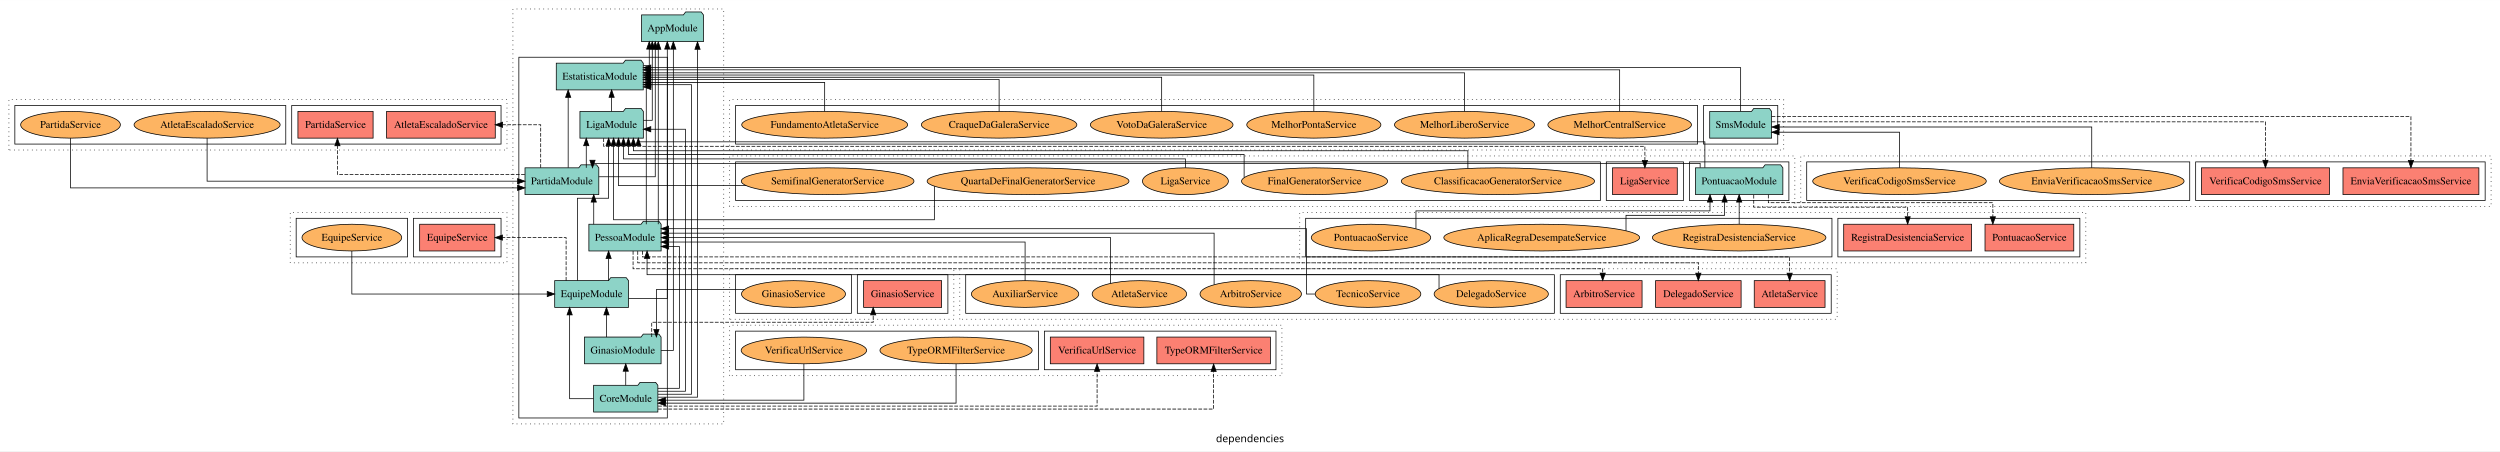
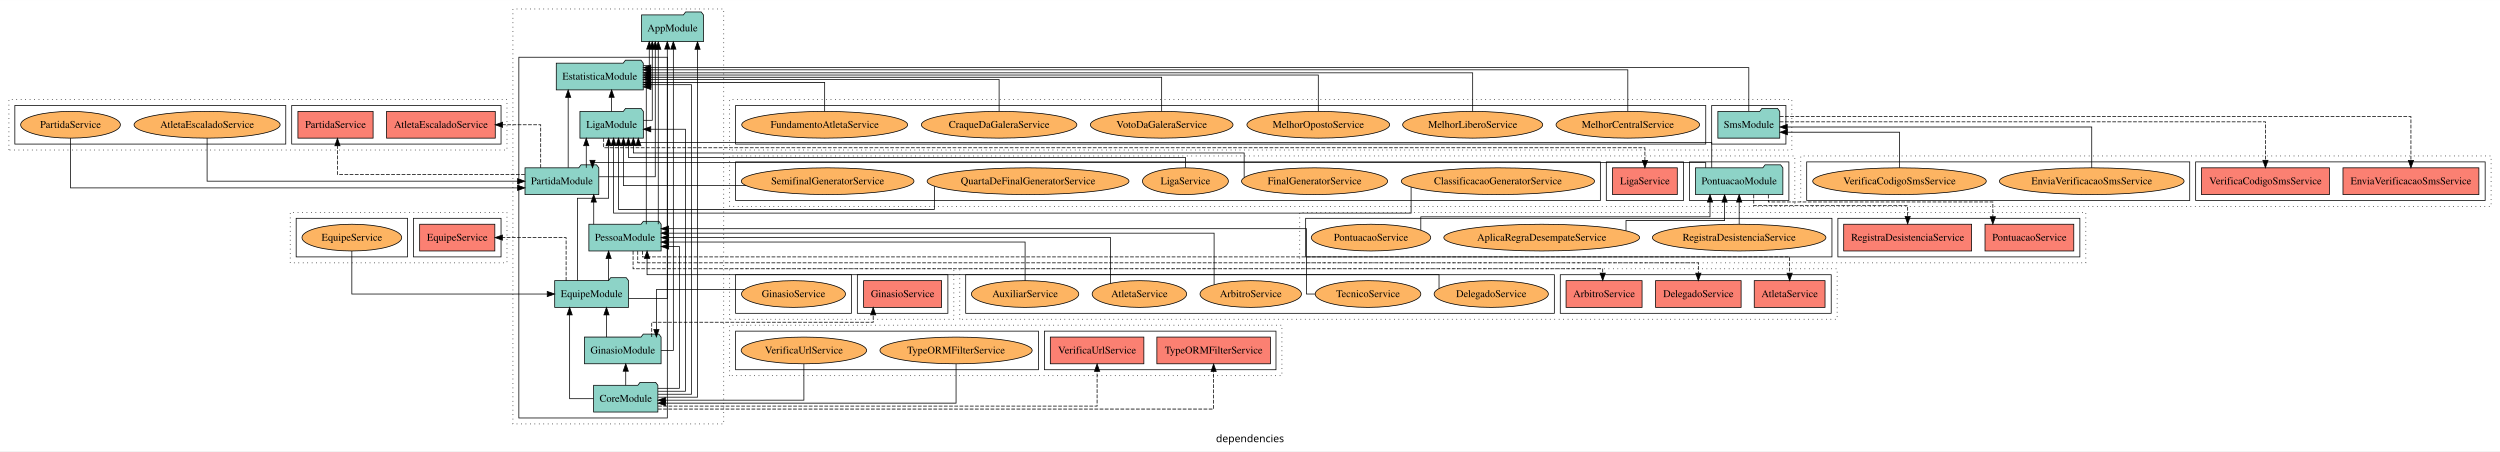
<svg xmlns="http://www.w3.org/2000/svg" width="3368pt" height="608pt" viewBox="0.00 0.00 3368.00 607.80">
  <g id="graph0" class="graph" transform="scale(1 1) rotate(0) translate(4 603.8)">
    <polygon fill="white" stroke="transparent" points="-4,4 -4,-603.8 3364,-603.8 3364,4 -4,4" />
    <text text-anchor="middle" x="1680" y="-8.2" font-family="sans-serif" font-size="14.00">dependencies</text>
    <g id="clust1" class="cluster">
      <polygon fill="none" stroke="black" stroke-dasharray="1,5" points="687,-32.8 687,-591.8 971,-591.8 971,-32.8 687,-32.8" />
    </g>
    <g id="clust3" class="cluster">
      <polygon fill="none" stroke="black" points="695,-40.8 695,-526.8 895,-526.8 895,-40.8 695,-40.8" />
    </g>
    <g id="clust7" class="cluster">
      <polygon fill="none" stroke="black" stroke-dasharray="1,5" points="979,-97.8 979,-165.8 1723,-165.8 1723,-97.8 979,-97.8" />
    </g>
    <g id="clust10" class="cluster">
      <polygon fill="none" stroke="black" points="1403,-105.8 1403,-157.8 1715,-157.8 1715,-105.8 1403,-105.8" />
    </g>
    <g id="clust12" class="cluster">
      <polygon fill="none" stroke="black" points="987,-105.8 987,-157.8 1395,-157.8 1395,-105.8 987,-105.8" />
    </g>
    <g id="clust13" class="cluster">
      <polygon fill="none" stroke="black" stroke-dasharray="1,5" points="387,-249.8 387,-317.8 679,-317.8 679,-249.8 387,-249.8" />
    </g>
    <g id="clust16" class="cluster">
      <polygon fill="none" stroke="black" points="553,-257.8 553,-309.8 671,-309.8 671,-257.8 553,-257.8" />
    </g>
    <g id="clust18" class="cluster">
      <polygon fill="none" stroke="black" points="395,-257.8 395,-309.8 545,-309.8 545,-257.8 395,-257.8" />
    </g>
    <g id="clust19" class="cluster">
-       <polygon fill="none" stroke="black" stroke-dasharray="1,5" points="979,-401.8 979,-469.8 2399,-469.8 2399,-401.8 979,-401.8" />
+       <polygon fill="none" stroke="black" stroke-dasharray="1,5" points="979,-401.8 979,-469.8 2410,-469.8 2410,-401.8 979,-401.8" />
    </g>
    <g id="clust21" class="cluster">
-       <polygon fill="none" stroke="black" points="2291,-409.8 2291,-461.8 2391,-461.8 2391,-409.8 2291,-409.8" />
+       <polygon fill="none" stroke="black" points="2302,-409.8 2302,-461.8 2402,-461.8 2402,-409.8 2302,-409.8" />
    </g>
    <g id="clust24" class="cluster">
-       <polygon fill="none" stroke="black" points="987,-409.8 987,-461.8 2283,-461.8 2283,-409.8 987,-409.8" />
+       <polygon fill="none" stroke="black" points="987,-409.8 987,-461.8 2294,-461.8 2294,-409.8 987,-409.8" />
    </g>
    <g id="clust25" class="cluster">
      <polygon fill="none" stroke="black" stroke-dasharray="1,5" points="979,-173.8 979,-241.8 1281,-241.8 1281,-173.8 979,-173.8" />
    </g>
    <g id="clust28" class="cluster">
      <polygon fill="none" stroke="black" points="1151,-181.8 1151,-233.8 1273,-233.8 1273,-181.8 1151,-181.8" />
    </g>
    <g id="clust30" class="cluster">
      <polygon fill="none" stroke="black" points="987,-181.8 987,-233.8 1143,-233.8 1143,-181.8 987,-181.8" />
    </g>
    <g id="clust31" class="cluster">
      <polygon fill="none" stroke="black" stroke-dasharray="1,5" points="979,-325.8 979,-393.8 2414,-393.8 2414,-325.8 979,-325.8" />
    </g>
    <g id="clust33" class="cluster">
      <polygon fill="none" stroke="black" points="2272,-333.8 2272,-385.8 2406,-385.8 2406,-333.8 2272,-333.8" />
    </g>
    <g id="clust34" class="cluster">
      <polygon fill="none" stroke="black" points="2160,-333.8 2160,-385.8 2264,-385.8 2264,-333.8 2160,-333.8" />
    </g>
    <g id="clust36" class="cluster">
      <polygon fill="none" stroke="black" points="987,-333.8 987,-385.8 2152,-385.8 2152,-333.8 987,-333.8" />
    </g>
    <g id="clust37" class="cluster">
      <polygon fill="none" stroke="black" stroke-dasharray="1,5" points="8,-401.8 8,-469.8 679,-469.8 679,-401.8 8,-401.8" />
    </g>
    <g id="clust40" class="cluster">
      <polygon fill="none" stroke="black" points="389,-409.8 389,-461.8 671,-461.8 671,-409.8 389,-409.8" />
    </g>
    <g id="clust42" class="cluster">
      <polygon fill="none" stroke="black" points="16,-409.8 16,-461.8 381,-461.8 381,-409.8 16,-409.8" />
    </g>
    <g id="clust43" class="cluster">
      <polygon fill="none" stroke="black" stroke-dasharray="1,5" points="1289,-173.8 1289,-241.8 2471,-241.8 2471,-173.8 1289,-173.8" />
    </g>
    <g id="clust46" class="cluster">
      <polygon fill="none" stroke="black" points="2098,-181.8 2098,-233.8 2463,-233.8 2463,-181.8 2098,-181.8" />
    </g>
    <g id="clust48" class="cluster">
      <polygon fill="none" stroke="black" points="1297,-181.8 1297,-233.8 2090,-233.8 2090,-181.8 1297,-181.8" />
    </g>
    <g id="clust49" class="cluster">
      <polygon fill="none" stroke="black" stroke-dasharray="1,5" points="1747,-249.8 1747,-317.8 2806,-317.8 2806,-249.8 1747,-249.8" />
    </g>
    <g id="clust52" class="cluster">
      <polygon fill="none" stroke="black" points="2472,-257.8 2472,-309.8 2798,-309.8 2798,-257.8 2472,-257.8" />
    </g>
    <g id="clust54" class="cluster">
      <polygon fill="none" stroke="black" points="1755,-257.8 1755,-309.8 2464,-309.8 2464,-257.8 1755,-257.8" />
    </g>
    <g id="clust55" class="cluster">
      <polygon fill="none" stroke="black" stroke-dasharray="1,5" points="2422,-325.8 2422,-393.8 3352,-393.8 3352,-325.8 2422,-325.8" />
    </g>
    <g id="clust58" class="cluster">
      <polygon fill="none" stroke="black" points="2954,-333.8 2954,-385.8 3344,-385.8 3344,-333.8 2954,-333.8" />
    </g>
    <g id="clust60" class="cluster">
      <polygon fill="none" stroke="black" points="2430,-333.8 2430,-385.8 2946,-385.8 2946,-333.8 2430,-333.8" />
    </g>
    <g id="node1" class="node">
      <polygon fill="#8dd3c7" stroke="black" points="882.27,-84.8 879.27,-88.8 858.27,-88.8 855.27,-84.8 795.73,-84.8 795.73,-48.8 882.27,-48.8 882.27,-84.8" />
      <text text-anchor="middle" x="839" y="-62.6" font-family="Times,serif" font-size="14.00">CoreModule</text>
    </g>
    <g id="node2" class="node">
      <polygon fill="#8dd3c7" stroke="black" points="842.71,-225.8 839.71,-229.8 818.71,-229.8 815.71,-225.8 743.29,-225.8 743.29,-189.8 842.71,-189.8 842.71,-225.8" />
      <text text-anchor="middle" x="793" y="-203.6" font-family="Times,serif" font-size="14.00">EquipeModule</text>
    </g>
    <g id="edge12" class="edge">
      <path fill="none" stroke="black" d="M795.47,-66.8C778.67,-66.8 763.42,-66.8 763.42,-66.8 763.42,-66.8 763.42,-179.66 763.42,-179.66" />
      <polygon fill="black" stroke="black" points="759.92,-179.66 763.42,-189.66 766.92,-179.66 759.92,-179.66" />
    </g>
    <g id="node3" class="node">
      <polygon fill="#8dd3c7" stroke="black" points="862.59,-518.8 859.59,-522.8 838.59,-522.8 835.59,-518.8 745.41,-518.8 745.41,-482.8 862.59,-482.8 862.59,-518.8" />
      <text text-anchor="middle" x="804" y="-496.6" font-family="Times,serif" font-size="14.00">EstatisticaModule</text>
    </g>
    <g id="edge16" class="edge">
      <path fill="none" stroke="black" d="M882.49,-72.8C904.89,-72.8 927.55,-72.8 927.55,-72.8 927.55,-72.8 927.55,-489.8 927.55,-489.8 927.55,-489.8 872.88,-489.8 872.88,-489.8" />
      <polygon fill="black" stroke="black" points="872.88,-486.3 862.88,-489.8 872.88,-493.3 872.88,-486.3" />
    </g>
    <g id="node4" class="node">
      <polygon fill="#8dd3c7" stroke="black" points="886.6,-149.8 883.6,-153.8 862.6,-153.8 859.6,-149.8 783.4,-149.8 783.4,-113.8 886.6,-113.8 886.6,-149.8" />
      <text text-anchor="middle" x="835" y="-127.6" font-family="Times,serif" font-size="14.00">GinasioModule</text>
    </g>
    <g id="edge27" class="edge">
      <path fill="none" stroke="black" d="M839,-84.91C839,-84.91 839,-103.79 839,-103.79" />
      <polygon fill="black" stroke="black" points="835.5,-103.79 839,-113.79 842.5,-103.79 835.5,-103.79" />
    </g>
    <g id="node5" class="node">
      <polygon fill="#8dd3c7" stroke="black" points="862.71,-453.8 859.71,-457.8 838.71,-457.8 835.71,-453.8 777.29,-453.8 777.29,-417.8 862.71,-417.8 862.71,-453.8" />
      <text text-anchor="middle" x="820" y="-431.6" font-family="Times,serif" font-size="14.00">LigaModule</text>
    </g>
    <g id="edge30" class="edge">
      <path fill="none" stroke="black" d="M882.5,-76.8C901.44,-76.8 919.4,-76.8 919.4,-76.8 919.4,-76.8 919.4,-429.8 919.4,-429.8 919.4,-429.8 872.73,-429.8 872.73,-429.8" />
      <polygon fill="black" stroke="black" points="872.73,-426.3 862.73,-429.8 872.73,-433.3 872.73,-426.3" />
    </g>
    <g id="node7" class="node">
      <polygon fill="#8dd3c7" stroke="black" points="886.66,-301.8 883.66,-305.8 862.66,-305.8 859.66,-301.8 789.34,-301.8 789.34,-265.8 886.66,-265.8 886.66,-301.8" />
      <text text-anchor="middle" x="838" y="-279.6" font-family="Times,serif" font-size="14.00">PessoaModule</text>
    </g>
    <g id="edge46" class="edge">
      <path fill="none" stroke="black" d="M882.29,-80.8C897.67,-80.8 911.26,-80.8 911.26,-80.8 911.26,-80.8 911.26,-271.8 911.26,-271.8 911.26,-271.8 896.87,-271.8 896.87,-271.8" />
      <polygon fill="black" stroke="black" points="896.87,-268.3 886.87,-271.8 896.87,-275.3 896.87,-268.3" />
    </g>
    <g id="node8" class="node">
      <polygon fill="#8dd3c7" stroke="black" points="943.66,-583.8 940.66,-587.8 919.66,-587.8 916.66,-583.8 860.34,-583.8 860.34,-547.8 943.66,-547.8 943.66,-583.8" />
      <text text-anchor="middle" x="902" y="-561.6" font-family="Times,serif" font-size="14.00">AppModule</text>
    </g>
    <g id="edge1" class="edge">
      <path fill="none" stroke="black" d="M882.54,-68.8C908.2,-68.8 935.69,-68.8 935.69,-68.8 935.69,-68.8 935.69,-537.52 935.69,-537.52" />
      <polygon fill="black" stroke="black" points="932.19,-537.52 935.69,-547.52 939.19,-537.52 932.19,-537.52" />
    </g>
    <g id="node9" class="node">
      <polygon fill="#fb8072" stroke="black" points="1707.47,-149.8 1554.53,-149.8 1554.53,-113.8 1707.47,-113.8 1707.47,-149.8" />
      <text text-anchor="middle" x="1631" y="-127.6" font-family="Times,serif" font-size="14.00">TypeORMFilterService </text>
    </g>
    <g id="edge8" class="edge">
      <path fill="none" stroke="black" stroke-dasharray="5,2" d="M882.43,-52.8C1048.08,-52.8 1631,-52.8 1631,-52.8 1631,-52.8 1631,-103.48 1631,-103.48" />
      <polygon fill="black" stroke="black" points="1627.5,-103.48 1631,-113.48 1634.5,-103.48 1627.5,-103.48" />
    </g>
    <g id="node10" class="node">
      <polygon fill="#fb8072" stroke="black" points="1537,-149.8 1411,-149.8 1411,-113.8 1537,-113.8 1537,-149.8" />
      <text text-anchor="middle" x="1474" y="-127.6" font-family="Times,serif" font-size="14.00">VerificaUrlService </text>
    </g>
    <g id="edge9" class="edge">
      <path fill="none" stroke="black" stroke-dasharray="5,2" d="M882.65,-56.8C1026.11,-56.8 1474,-56.8 1474,-56.8 1474,-56.8 1474,-103.64 1474,-103.64" />
      <polygon fill="black" stroke="black" points="1470.5,-103.64 1474,-113.64 1477.5,-103.64 1470.5,-103.64" />
    </g>
    <g id="edge31" class="edge">
      <path fill="none" stroke="black" d="M773.91,-226.01C773.91,-261.57 773.91,-336.8 773.91,-336.8 773.91,-336.8 815.94,-336.8 815.94,-336.8 815.94,-336.8 815.94,-407.64 815.94,-407.64" />
      <polygon fill="black" stroke="black" points="812.44,-407.64 815.94,-417.64 819.44,-407.64 812.44,-407.64" />
    </g>
    <g id="edge47" class="edge">
      <path fill="none" stroke="black" d="M815.89,-225.81C815.89,-225.81 815.89,-255.65 815.89,-255.65" />
      <polygon fill="black" stroke="black" points="812.39,-255.65 815.89,-265.65 819.39,-255.65 812.39,-255.65" />
    </g>
    <g id="edge2" class="edge">
      <path fill="none" stroke="black" d="M842.79,-201.8C868.68,-201.8 894.97,-201.8 894.97,-201.8 894.97,-201.8 894.97,-537.75 894.97,-537.75" />
      <polygon fill="black" stroke="black" points="891.47,-537.75 894.97,-547.75 898.47,-537.75 891.47,-537.75" />
    </g>
    <g id="node13" class="node">
      <polygon fill="#fb8072" stroke="black" points="662.63,-301.8 561.37,-301.8 561.37,-265.8 662.63,-265.8 662.63,-301.8" />
      <text text-anchor="middle" x="612" y="-279.6" font-family="Times,serif" font-size="14.00">EquipeService </text>
    </g>
    <g id="edge14" class="edge">
      <path fill="none" stroke="black" stroke-dasharray="5,2" d="M758.65,-225.81C758.65,-248.29 758.65,-283.8 758.65,-283.8 758.65,-283.8 672.88,-283.8 672.88,-283.8" />
      <polygon fill="black" stroke="black" points="672.88,-280.3 662.88,-283.8 672.88,-287.3 672.88,-280.3" />
    </g>
    <g id="edge3" class="edge">
      <path fill="none" stroke="black" d="M862.77,-515.8C867.6,-515.8 870.68,-515.8 870.68,-515.8 870.68,-515.8 870.68,-537.75 870.68,-537.75" />
      <polygon fill="black" stroke="black" points="867.18,-537.75 870.68,-547.75 874.18,-537.75 867.18,-537.75" />
    </g>
    <g id="edge13" class="edge">
      <path fill="none" stroke="black" d="M813.03,-149.81C813.03,-149.81 813.03,-179.65 813.03,-179.65" />
      <polygon fill="black" stroke="black" points="809.53,-179.65 813.03,-189.65 816.53,-179.65 809.53,-179.65" />
    </g>
    <g id="edge4" class="edge">
      <path fill="none" stroke="black" d="M886.63,-131.8C896.13,-131.8 903.12,-131.8 903.12,-131.8 903.12,-131.8 903.12,-537.7 903.12,-537.7" />
      <polygon fill="black" stroke="black" points="899.62,-537.7 903.12,-547.7 906.62,-537.7 899.62,-537.7" />
    </g>
    <g id="node22" class="node">
      <polygon fill="#fb8072" stroke="black" points="1264.53,-225.8 1159.47,-225.8 1159.47,-189.8 1264.53,-189.8 1264.53,-225.8" />
      <text text-anchor="middle" x="1212" y="-203.6" font-family="Times,serif" font-size="14.00">GinasioService </text>
    </g>
    <g id="edge28" class="edge">
      <path fill="none" stroke="black" stroke-dasharray="5,2" d="M874,-149.91C874,-159.7 874,-169.8 874,-169.8 874,-169.8 1172.37,-169.8 1172.37,-169.8 1172.37,-169.8 1172.37,-179.69 1172.37,-179.69" />
      <polygon fill="black" stroke="black" points="1168.87,-179.69 1172.37,-189.69 1175.87,-179.69 1168.87,-179.69" />
    </g>
    <g id="edge17" class="edge">
      <path fill="none" stroke="black" d="M819.97,-453.91C819.97,-453.91 819.97,-472.79 819.97,-472.79" />
      <polygon fill="black" stroke="black" points="816.47,-472.79 819.97,-482.79 823.47,-472.79 816.47,-472.79" />
    </g>
    <g id="edge5" class="edge">
      <path fill="none" stroke="black" d="M862.84,-441.8C869.77,-441.8 874.72,-441.8 874.72,-441.8 874.72,-441.8 874.72,-537.77 874.72,-537.77" />
      <polygon fill="black" stroke="black" points="871.22,-537.77 874.72,-547.77 878.22,-537.77 871.22,-537.77" />
    </g>
    <g id="node25" class="node">
      <polygon fill="#fb8072" stroke="black" points="2255.63,-377.8 2168.37,-377.8 2168.37,-341.8 2255.63,-341.8 2255.63,-377.8" />
      <text text-anchor="middle" x="2212" y="-355.6" font-family="Times,serif" font-size="14.00">LigaService </text>
    </g>
    <g id="edge34" class="edge">
-       <path fill="none" stroke="black" stroke-dasharray="5,2" d="M809.27,-417.6C809.27,-411.77 809.27,-406.8 809.27,-406.8 809.27,-406.8 2212,-406.8 2212,-406.8 2212,-406.8 2212,-387.84 2212,-387.84" />
+       <path fill="none" stroke="black" stroke-dasharray="5,2" d="M809.27,-417.77C809.27,-410.95 809.27,-404.8 809.27,-404.8 809.27,-404.8 2212,-404.8 2212,-404.8 2212,-404.8 2212,-387.84 2212,-387.84" />
      <polygon fill="black" stroke="black" points="2215.5,-387.84 2212,-377.84 2208.5,-387.84 2215.5,-387.84" />
    </g>
    <g id="node6" class="node">
      <polygon fill="#8dd3c7" stroke="black" points="802.71,-377.8 799.71,-381.8 778.71,-381.8 775.71,-377.8 703.29,-377.8 703.29,-341.8 802.71,-341.8 802.71,-377.8" />
      <text text-anchor="middle" x="753" y="-355.6" font-family="Times,serif" font-size="14.00">PartidaModule</text>
    </g>
    <g id="edge18" class="edge">
      <path fill="none" stroke="black" d="M761.43,-377.94C761.43,-377.94 761.43,-472.73 761.43,-472.73" />
      <polygon fill="black" stroke="black" points="757.93,-472.72 761.43,-482.73 764.93,-472.73 757.93,-472.72" />
    </g>
    <g id="edge32" class="edge">
      <path fill="none" stroke="black" d="M785.8,-377.81C785.8,-377.81 785.8,-407.65 785.8,-407.65" />
      <polygon fill="black" stroke="black" points="782.3,-407.65 785.8,-417.65 789.3,-407.65 782.3,-407.65" />
    </g>
    <g id="edge6" class="edge">
      <path fill="none" stroke="black" d="M802.7,-365.8C837.85,-365.8 878.76,-365.8 878.76,-365.8 878.76,-365.8 878.76,-537.7 878.76,-537.7" />
      <polygon fill="black" stroke="black" points="875.26,-537.7 878.76,-547.7 882.26,-537.7 875.26,-537.7" />
    </g>
    <g id="node31" class="node">
      <polygon fill="#fb8072" stroke="black" points="663.22,-453.8 516.78,-453.8 516.78,-417.8 663.22,-417.8 663.22,-453.8" />
      <text text-anchor="middle" x="590" y="-431.6" font-family="Times,serif" font-size="14.00">AtletaEscaladoService </text>
    </g>
    <g id="edge42" class="edge">
      <path fill="none" stroke="black" stroke-dasharray="5,2" d="M724.43,-377.81C724.43,-400.29 724.43,-435.8 724.43,-435.8 724.43,-435.8 673.11,-435.8 673.11,-435.8" />
      <polygon fill="black" stroke="black" points="673.11,-432.3 663.11,-435.8 673.11,-439.3 673.11,-432.3" />
    </g>
    <g id="node32" class="node">
      <polygon fill="#fb8072" stroke="black" points="498.63,-453.8 397.37,-453.8 397.37,-417.8 498.63,-417.8 498.63,-453.8" />
      <text text-anchor="middle" x="448" y="-431.6" font-family="Times,serif" font-size="14.00">PartidaService </text>
    </g>
    <g id="edge43" class="edge">
      <path fill="none" stroke="black" stroke-dasharray="5,2" d="M703.07,-368.8C617.18,-368.8 450.61,-368.8 450.61,-368.8 450.61,-368.8 450.61,-407.49 450.61,-407.49" />
      <polygon fill="black" stroke="black" points="447.11,-407.49 450.61,-417.49 454.11,-407.49 447.11,-407.49" />
    </g>
    <g id="edge19" class="edge">
      <path fill="none" stroke="black" d="M866.64,-301.81C866.64,-351.5 866.64,-486.8 866.64,-486.8 866.64,-486.8 866.27,-486.8 866.27,-486.8" />
      <polygon fill="black" stroke="black" points="872.91,-483.3 862.91,-486.8 872.91,-490.3 872.91,-483.3" />
    </g>
    <g id="edge40" class="edge">
      <path fill="none" stroke="black" d="M795.89,-301.81C795.89,-301.81 795.89,-331.65 795.89,-331.65" />
      <polygon fill="black" stroke="black" points="792.39,-331.65 795.89,-341.65 799.39,-331.65 792.39,-331.65" />
    </g>
    <g id="edge7" class="edge">
      <path fill="none" stroke="black" d="M882.79,-301.87C882.79,-301.87 882.79,-537.52 882.79,-537.52" />
      <polygon fill="black" stroke="black" points="879.29,-537.52 882.79,-547.52 886.29,-537.52 879.29,-537.52" />
    </g>
    <g id="node35" class="node">
      <polygon fill="#fb8072" stroke="black" points="2208.19,-225.8 2105.81,-225.8 2105.81,-189.8 2208.19,-189.8 2208.19,-225.8" />
      <text text-anchor="middle" x="2157" y="-203.6" font-family="Times,serif" font-size="14.00">ArbitroService </text>
    </g>
    <g id="edge48" class="edge">
      <path fill="none" stroke="black" stroke-dasharray="5,2" d="M848.88,-265.74C848.88,-254.36 848.88,-241.8 848.88,-241.8 848.88,-241.8 2155.17,-241.8 2155.17,-241.8 2155.17,-241.8 2155.17,-235.99 2155.17,-235.99" />
      <polygon fill="black" stroke="black" points="2158.67,-235.99 2155.17,-225.99 2151.67,-235.99 2158.67,-235.99" />
    </g>
    <g id="node36" class="node">
      <polygon fill="#fb8072" stroke="black" points="2454.69,-225.8 2359.31,-225.8 2359.31,-189.8 2454.69,-189.8 2454.69,-225.8" />
      <text text-anchor="middle" x="2407" y="-203.6" font-family="Times,serif" font-size="14.00">AtletaService </text>
    </g>
    <g id="edge49" class="edge">
      <path fill="none" stroke="black" stroke-dasharray="5,2" d="M861.44,-265.74C861.44,-261.31 861.44,-257.8 861.44,-257.8 861.44,-257.8 2407,-257.8 2407,-257.8 2407,-257.8 2407,-235.85 2407,-235.85" />
      <polygon fill="black" stroke="black" points="2410.5,-235.85 2407,-225.85 2403.5,-235.85 2410.5,-235.85" />
    </g>
    <g id="node37" class="node">
      <polygon fill="#fb8072" stroke="black" points="2341.62,-225.8 2226.38,-225.8 2226.38,-189.8 2341.62,-189.8 2341.62,-225.8" />
      <text text-anchor="middle" x="2284" y="-203.6" font-family="Times,serif" font-size="14.00">DelegadoService </text>
    </g>
    <g id="edge50" class="edge">
      <path fill="none" stroke="black" stroke-dasharray="5,2" d="M855.16,-265.61C855.16,-257.52 855.16,-249.8 855.16,-249.8 855.16,-249.8 2284,-249.8 2284,-249.8 2284,-249.8 2284,-235.86 2284,-235.86" />
      <polygon fill="black" stroke="black" points="2287.5,-235.86 2284,-225.86 2280.5,-235.86 2287.5,-235.86" />
    </g>
    <g id="node11" class="node">
      <ellipse fill="#fdb462" stroke="black" cx="1284" cy="-131.8" rx="102.52" ry="18" />
      <text text-anchor="middle" x="1284" y="-127.6" font-family="Times,serif" font-size="14.00">TypeORMFilterService</text>
    </g>
    <g id="edge10" class="edge">
      <path fill="none" stroke="black" d="M1284,-113.52C1284,-92.48 1284,-60.8 1284,-60.8 1284,-60.8 892.48,-60.8 892.48,-60.8" />
      <polygon fill="black" stroke="black" points="892.48,-57.3 882.48,-60.8 892.48,-64.3 892.48,-57.3" />
    </g>
    <g id="node12" class="node">
      <ellipse fill="#fdb462" stroke="black" cx="1079" cy="-131.8" rx="84.49" ry="18" />
      <text text-anchor="middle" x="1079" y="-127.6" font-family="Times,serif" font-size="14.00">VerificaUrlService</text>
    </g>
    <g id="edge11" class="edge">
      <path fill="none" stroke="black" d="M1079,-113.49C1079,-93.65 1079,-64.8 1079,-64.8 1079,-64.8 892.46,-64.8 892.46,-64.8" />
      <polygon fill="black" stroke="black" points="892.46,-61.3 882.46,-64.8 892.46,-68.3 892.46,-61.3" />
    </g>
    <g id="node14" class="node">
      <ellipse fill="#fdb462" stroke="black" cx="470" cy="-283.8" rx="67.19" ry="18" />
      <text text-anchor="middle" x="470" y="-279.6" font-family="Times,serif" font-size="14.00">EquipeService</text>
    </g>
    <g id="edge15" class="edge">
      <path fill="none" stroke="black" d="M470,-265.79C470,-243.31 470,-207.8 470,-207.8 470,-207.8 733.24,-207.8 733.24,-207.8" />
      <polygon fill="black" stroke="black" points="733.24,-211.3 743.24,-207.8 733.24,-204.3 733.24,-211.3" />
    </g>
    <g id="node15" class="node">
-       <polygon fill="#8dd3c7" stroke="black" points="2382.68,-453.8 2379.68,-457.8 2358.68,-457.8 2355.68,-453.8 2299.32,-453.8 2299.32,-417.8 2382.68,-417.8 2382.68,-453.8" />
-       <text text-anchor="middle" x="2341" y="-431.6" font-family="Times,serif" font-size="14.00">SmsModule</text>
+       <polygon fill="#8dd3c7" stroke="black" points="2393.68,-453.8 2390.68,-457.8 2369.68,-457.8 2366.68,-453.8 2310.32,-453.8 2310.32,-417.8 2393.68,-417.8 2393.68,-453.8" />
+       <text text-anchor="middle" x="2352" y="-431.6" font-family="Times,serif" font-size="14.00">SmsModule</text>
    </g>
    <g id="edge20" class="edge">
-       <path fill="none" stroke="black" d="M2341,-454.05C2341,-476.82 2341,-512.8 2341,-512.8 2341,-512.8 872.84,-512.8 872.84,-512.8" />
-       <polygon fill="black" stroke="black" points="872.84,-509.3 862.84,-512.8 872.84,-516.3 872.84,-509.3" />
+       <path fill="none" stroke="black" d="M2352,-454.05C2352,-476.82 2352,-512.8 2352,-512.8 2352,-512.8 872.79,-512.8 872.79,-512.8" />
+       <polygon fill="black" stroke="black" points="872.79,-509.3 862.79,-512.8 872.79,-516.3 872.79,-509.3" />
    </g>
    <g id="node48" class="node">
      <polygon fill="#fb8072" stroke="black" points="3335.54,-377.8 3152.46,-377.8 3152.46,-341.8 3335.54,-341.8 3335.54,-377.8" />
      <text text-anchor="middle" x="3244" y="-355.6" font-family="Times,serif" font-size="14.00">EnviaVerificacaoSmsService </text>
    </g>
    <g id="edge61" class="edge">
-       <path fill="none" stroke="black" stroke-dasharray="5,2" d="M2382.74,-446.8C2560.34,-446.8 3244,-446.8 3244,-446.8 3244,-446.8 3244,-387.83 3244,-387.83" />
+       <path fill="none" stroke="black" stroke-dasharray="5,2" d="M2393.83,-446.8C2570.18,-446.8 3244,-446.8 3244,-446.8 3244,-446.8 3244,-387.83 3244,-387.83" />
      <polygon fill="black" stroke="black" points="3247.5,-387.83 3244,-377.83 3240.5,-387.83 3247.5,-387.83" />
    </g>
    <g id="node49" class="node">
      <polygon fill="#fb8072" stroke="black" points="3134.19,-377.8 2961.81,-377.8 2961.81,-341.8 3134.19,-341.8 3134.19,-377.8" />
      <text text-anchor="middle" x="3048" y="-355.6" font-family="Times,serif" font-size="14.00">VerificaCodigoSmsService </text>
    </g>
    <g id="edge62" class="edge">
-       <path fill="none" stroke="black" stroke-dasharray="5,2" d="M2382.85,-439.8C2534.72,-439.8 3048,-439.8 3048,-439.8 3048,-439.8 3048,-387.95 3048,-387.95" />
+       <path fill="none" stroke="black" stroke-dasharray="5,2" d="M2393.71,-439.8C2543.87,-439.8 3048,-439.8 3048,-439.8 3048,-439.8 3048,-387.95 3048,-387.95" />
      <polygon fill="black" stroke="black" points="3051.5,-387.95 3048,-377.95 3044.5,-387.95 3051.5,-387.95" />
    </g>
    <g id="node16" class="node">
      <ellipse fill="#fdb462" stroke="black" cx="1342" cy="-435.8" rx="104.74" ry="18" />
      <text text-anchor="middle" x="1342" y="-431.6" font-family="Times,serif" font-size="14.00">CraqueDaGaleraService</text>
    </g>
    <g id="edge21" class="edge">
      <path fill="none" stroke="black" d="M1342,-454.1C1342,-472.07 1342,-496.8 1342,-496.8 1342,-496.8 872.6,-496.8 872.6,-496.8" />
      <polygon fill="black" stroke="black" points="872.6,-493.3 862.6,-496.8 872.6,-500.3 872.6,-493.3" />
    </g>
    <g id="node17" class="node">
      <ellipse fill="#fdb462" stroke="black" cx="1107" cy="-435.8" rx="111.74" ry="18" />
      <text text-anchor="middle" x="1107" y="-431.6" font-family="Times,serif" font-size="14.00">FundamentoAtletaService</text>
    </g>
    <g id="edge22" class="edge">
      <path fill="none" stroke="black" d="M1107,-453.84C1107,-470.53 1107,-492.8 1107,-492.8 1107,-492.8 872.78,-492.8 872.78,-492.8" />
      <polygon fill="black" stroke="black" points="872.78,-489.3 862.78,-492.8 872.78,-496.3 872.78,-489.3" />
    </g>
    <g id="node18" class="node">
-       <ellipse fill="#fdb462" stroke="black" cx="2178" cy="-435.8" rx="96.69" ry="18" />
-       <text text-anchor="middle" x="2178" y="-431.6" font-family="Times,serif" font-size="14.00">MelhorCentralService</text>
+       <ellipse fill="#fdb462" stroke="black" cx="2189" cy="-435.8" rx="96.69" ry="18" />
+       <text text-anchor="middle" x="2189" y="-431.6" font-family="Times,serif" font-size="14.00">MelhorCentralService</text>
    </g>
    <g id="edge23" class="edge">
-       <path fill="none" stroke="black" d="M2178,-454.09C2178,-476.01 2178,-509.8 2178,-509.8 2178,-509.8 872.6,-509.8 872.6,-509.8" />
-       <polygon fill="black" stroke="black" points="872.6,-506.3 862.6,-509.8 872.6,-513.3 872.6,-506.3" />
+       <path fill="none" stroke="black" d="M2189,-454.09C2189,-476.01 2189,-509.8 2189,-509.8 2189,-509.8 872.63,-509.8 872.63,-509.8" />
+       <polygon fill="black" stroke="black" points="872.63,-506.3 862.63,-509.8 872.63,-513.3 872.63,-506.3" />
    </g>
    <g id="node19" class="node">
-       <ellipse fill="#fdb462" stroke="black" cx="1969" cy="-435.8" rx="94.33" ry="18" />
-       <text text-anchor="middle" x="1969" y="-431.6" font-family="Times,serif" font-size="14.00">MelhorLiberoService</text>
+       <ellipse fill="#fdb462" stroke="black" cx="1980" cy="-435.8" rx="94.33" ry="18" />
+       <text text-anchor="middle" x="1980" y="-431.6" font-family="Times,serif" font-size="14.00">MelhorLiberoService</text>
    </g>
    <g id="edge24" class="edge">
-       <path fill="none" stroke="black" d="M1969,-453.83C1969,-474.57 1969,-505.8 1969,-505.8 1969,-505.8 872.57,-505.8 872.57,-505.8" />
-       <polygon fill="black" stroke="black" points="872.57,-502.3 862.57,-505.8 872.57,-509.3 872.57,-502.3" />
+       <path fill="none" stroke="black" d="M1980,-453.83C1980,-474.57 1980,-505.8 1980,-505.8 1980,-505.8 872.72,-505.8 872.72,-505.8" />
+       <polygon fill="black" stroke="black" points="872.72,-502.3 862.72,-505.8 872.72,-509.3 872.72,-502.3" />
    </g>
    <g id="node20" class="node">
-       <ellipse fill="#fdb462" stroke="black" cx="1766" cy="-435.8" rx="90.34" ry="18" />
-       <text text-anchor="middle" x="1766" y="-431.6" font-family="Times,serif" font-size="14.00">MelhorPontaService</text>
+       <ellipse fill="#fdb462" stroke="black" cx="1772" cy="-435.8" rx="96.14" ry="18" />
+       <text text-anchor="middle" x="1772" y="-431.6" font-family="Times,serif" font-size="14.00">MelhorOpostoService</text>
    </g>
    <g id="edge25" class="edge">
-       <path fill="none" stroke="black" d="M1766,-454.11C1766,-473.95 1766,-502.8 1766,-502.8 1766,-502.8 872.73,-502.8 872.73,-502.8" />
+       <path fill="none" stroke="black" d="M1772,-454.11C1772,-473.95 1772,-502.8 1772,-502.8 1772,-502.8 872.73,-502.8 872.73,-502.8" />
      <polygon fill="black" stroke="black" points="872.73,-499.3 862.73,-502.8 872.73,-506.3 872.73,-499.3" />
    </g>
    <g id="node21" class="node">
      <ellipse fill="#fdb462" stroke="black" cx="1561" cy="-435.8" rx="96.1" ry="18" />
      <text text-anchor="middle" x="1561" y="-431.6" font-family="Times,serif" font-size="14.00">VotoDaGaleraService</text>
    </g>
    <g id="edge26" class="edge">
      <path fill="none" stroke="black" d="M1561,-453.97C1561,-472.89 1561,-499.8 1561,-499.8 1561,-499.8 872.77,-499.8 872.77,-499.8" />
      <polygon fill="black" stroke="black" points="872.77,-496.3 862.77,-499.8 872.77,-503.3 872.77,-496.3" />
    </g>
    <g id="node23" class="node">
      <ellipse fill="#fdb462" stroke="black" cx="1065" cy="-207.8" rx="70.07" ry="18" />
      <text text-anchor="middle" x="1065" y="-203.6" font-family="Times,serif" font-size="14.00">GinasioService</text>
    </g>
    <g id="edge29" class="edge">
      <path fill="none" stroke="black" d="M998.83,-213.8C945.83,-213.8 880.27,-213.8 880.27,-213.8 880.27,-213.8 880.27,-160 880.27,-160" />
      <polygon fill="black" stroke="black" points="883.77,-160 880.27,-150 876.77,-160 883.77,-160" />
    </g>
    <g id="node24" class="node">
      <polygon fill="#8dd3c7" stroke="black" points="2397.87,-377.8 2394.87,-381.8 2373.87,-381.8 2370.87,-377.8 2280.13,-377.8 2280.13,-341.8 2397.87,-341.8 2397.87,-377.8" />
      <text text-anchor="middle" x="2339" y="-355.6" font-family="Times,serif" font-size="14.00">PontuacaoModule</text>
    </g>
    <g id="edge33" class="edge">
-       <path fill="none" stroke="black" d="M2292.8,-378.04C2292.8,-393.37 2292.8,-412.8 2292.8,-412.8 2292.8,-412.8 855.94,-412.8 855.94,-412.8 855.94,-412.8 855.94,-413.29 855.94,-413.29" />
-       <polygon fill="black" stroke="black" points="852.44,-407.68 855.94,-417.68 859.44,-407.68 852.44,-407.68" />
+       <path fill="none" stroke="black" d="M2302.06,-377.99C2302.06,-392.98 2302.06,-411.8 2302.06,-411.8 2302.06,-411.8 855.94,-411.8 855.94,-411.8 855.94,-411.8 855.94,-412.38 855.94,-412.38" />
+       <polygon fill="black" stroke="black" points="852.44,-407.61 855.94,-417.61 859.44,-407.61 852.44,-407.61" />
    </g>
    <g id="edge41" class="edge">
-       <path fill="none" stroke="black" d="M2286.43,-377.99C2286.43,-381.34 2286.43,-383.8 2286.43,-383.8 2286.43,-383.8 794.2,-383.8 794.2,-383.8 794.2,-383.8 794.2,-383.22 794.2,-383.22" />
-       <polygon fill="black" stroke="black" points="797.7,-387.99 794.2,-377.99 790.7,-387.99 797.7,-387.99" />
+       <path fill="none" stroke="black" d="M2293.95,-377.97C2293.95,-381.85 2293.95,-384.8 2293.95,-384.8 2293.95,-384.8 794.2,-384.8 794.2,-384.8 794.2,-384.8 794.2,-384.12 794.2,-384.12" />
+       <polygon fill="black" stroke="black" points="797.7,-387.97 794.2,-377.97 790.7,-387.97 797.7,-387.97" />
    </g>
    <g id="node43" class="node">
      <polygon fill="#fb8072" stroke="black" points="2789.8,-301.8 2670.2,-301.8 2670.2,-265.8 2789.8,-265.8 2789.8,-301.8" />
      <text text-anchor="middle" x="2730" y="-279.6" font-family="Times,serif" font-size="14.00">PontuacaoService </text>
    </g>
    <g id="edge56" class="edge">
-       <path fill="none" stroke="black" stroke-dasharray="5,2" d="M2378.29,-341.6C2378.29,-335.77 2378.29,-330.8 2378.29,-330.8 2378.29,-330.8 2680.76,-330.8 2680.76,-330.8 2680.76,-330.8 2680.76,-311.84 2680.76,-311.84" />
-       <polygon fill="black" stroke="black" points="2684.26,-311.84 2680.76,-301.84 2677.26,-311.84 2684.26,-311.84" />
+       <path fill="none" stroke="black" stroke-dasharray="5,2" d="M2378.29,-341.59C2378.29,-336.25 2378.29,-331.8 2378.29,-331.8 2378.29,-331.8 2680.76,-331.8 2680.76,-331.8 2680.76,-331.8 2680.76,-311.95 2680.76,-311.95" />
+       <polygon fill="black" stroke="black" points="2684.26,-311.95 2680.76,-301.95 2677.26,-311.95 2684.26,-311.95" />
    </g>
    <g id="node44" class="node">
      <polygon fill="#fb8072" stroke="black" points="2652.17,-301.8 2479.83,-301.8 2479.83,-265.8 2652.17,-265.8 2652.17,-301.8" />
      <text text-anchor="middle" x="2566" y="-279.6" font-family="Times,serif" font-size="14.00">RegistraDesistenciaService </text>
    </g>
    <g id="edge57" class="edge">
-       <path fill="none" stroke="black" stroke-dasharray="5,2" d="M2358.64,-341.48C2358.64,-333.01 2358.64,-324.8 2358.64,-324.8 2358.64,-324.8 2566,-324.8 2566,-324.8 2566,-324.8 2566,-311.9 2566,-311.9" />
-       <polygon fill="black" stroke="black" points="2569.5,-311.9 2566,-301.9 2562.5,-311.9 2569.5,-311.9" />
+       <path fill="none" stroke="black" stroke-dasharray="5,2" d="M2358.64,-341.76C2358.64,-334.05 2358.64,-326.8 2358.64,-326.8 2358.64,-326.8 2566,-326.8 2566,-326.8 2566,-326.8 2566,-312.29 2566,-312.29" />
+       <polygon fill="black" stroke="black" points="2569.5,-312.29 2566,-302.29 2562.5,-312.29 2569.5,-312.29" />
    </g>
    <g id="node26" class="node">
      <ellipse fill="#fdb462" stroke="black" cx="2014" cy="-359.8" rx="130.16" ry="18" />
      <text text-anchor="middle" x="2014" y="-355.6" font-family="Times,serif" font-size="14.00">ClassificacaoGeneratorService</text>
    </g>
    <g id="edge35" class="edge">
-       <path fill="none" stroke="black" d="M1973.54,-376.95C1973.54,-388.19 1973.54,-400.8 1973.54,-400.8 1973.54,-400.8 849.27,-400.8 849.27,-400.8 849.27,-400.8 849.27,-407.48 849.27,-407.48" />
-       <polygon fill="black" stroke="black" points="845.77,-407.48 849.27,-417.48 852.77,-407.48 845.77,-407.48" />
+       <path fill="none" stroke="black" d="M1897.02,-351.91C1897.02,-339.5 1897.02,-316.8 1897.02,-316.8 1897.02,-316.8 822.6,-316.8 822.6,-316.8 822.6,-316.8 822.6,-407.73 822.6,-407.73" />
+       <polygon fill="black" stroke="black" points="819.1,-407.73 822.6,-417.73 826.1,-407.73 819.1,-407.73" />
    </g>
    <g id="node27" class="node">
      <ellipse fill="#fdb462" stroke="black" cx="1767" cy="-359.8" rx="98.4" ry="18" />
      <text text-anchor="middle" x="1767" y="-355.6" font-family="Times,serif" font-size="14.00">FinalGeneratorService</text>
    </g>
    <g id="edge36" class="edge">
-       <path fill="none" stroke="black" d="M1672.07,-364.81C1672.07,-374.7 1672.07,-395.8 1672.07,-395.8 1672.07,-395.8 842.6,-395.8 842.6,-395.8 842.6,-395.8 842.6,-407.67 842.6,-407.67" />
-       <polygon fill="black" stroke="black" points="839.1,-407.67 842.6,-417.67 846.1,-407.67 839.1,-407.67" />
+       <path fill="none" stroke="black" d="M1672.11,-364.77C1672.11,-375.07 1672.11,-397.8 1672.11,-397.8 1672.11,-397.8 849.27,-397.8 849.27,-397.8 849.27,-397.8 849.27,-407.69 849.27,-407.69" />
+       <polygon fill="black" stroke="black" points="845.77,-407.69 849.27,-417.69 852.77,-407.69 845.77,-407.69" />
    </g>
    <g id="node28" class="node">
      <ellipse fill="#fdb462" stroke="black" cx="1593" cy="-359.8" rx="57.88" ry="18" />
      <text text-anchor="middle" x="1593" y="-355.6" font-family="Times,serif" font-size="14.00">LigaService</text>
    </g>
    <g id="edge37" class="edge">
-       <path fill="none" stroke="black" d="M1593,-377.94C1593,-384.26 1593,-389.8 1593,-389.8 1593,-389.8 835.94,-389.8 835.94,-389.8 835.94,-389.8 835.94,-407.62 835.94,-407.62" />
-       <polygon fill="black" stroke="black" points="832.44,-407.62 835.94,-417.62 839.44,-407.62 832.44,-407.62" />
+       <path fill="none" stroke="black" d="M1593,-378.04C1593,-385.23 1593,-391.8 1593,-391.8 1593,-391.8 842.6,-391.8 842.6,-391.8 842.6,-391.8 842.6,-407.65 842.6,-407.65" />
+       <polygon fill="black" stroke="black" points="839.1,-407.65 842.6,-417.65 846.1,-407.65 839.1,-407.65" />
    </g>
    <g id="node29" class="node">
      <ellipse fill="#fdb462" stroke="black" cx="1381" cy="-359.8" rx="135.97" ry="18" />
      <text text-anchor="middle" x="1381" y="-355.6" font-family="Times,serif" font-size="14.00">QuartaDeFinalGeneratorService</text>
    </g>
    <g id="edge38" class="edge">
-       <path fill="none" stroke="black" d="M1254.77,-353C1254.77,-338.91 1254.77,-307.8 1254.77,-307.8 1254.77,-307.8 822.6,-307.8 822.6,-307.8 822.6,-307.8 822.6,-407.73 822.6,-407.73" />
-       <polygon fill="black" stroke="black" points="819.1,-407.73 822.6,-417.73 826.1,-407.73 819.1,-407.73" />
+       <path fill="none" stroke="black" d="M1254.77,-352.83C1254.77,-341.86 1254.77,-321.8 1254.77,-321.8 1254.77,-321.8 829.27,-321.8 829.27,-321.8 829.27,-321.8 829.27,-407.74 829.27,-407.74" />
+       <polygon fill="black" stroke="black" points="825.77,-407.74 829.27,-417.74 832.77,-407.74 825.77,-407.74" />
    </g>
    <g id="node30" class="node">
      <ellipse fill="#fdb462" stroke="black" cx="1111" cy="-359.8" rx="116.29" ry="18" />
      <text text-anchor="middle" x="1111" y="-355.6" font-family="Times,serif" font-size="14.00">SemifinalGeneratorService</text>
    </g>
    <g id="edge39" class="edge">
-       <path fill="none" stroke="black" d="M1001.27,-353.8C922.16,-353.8 829.27,-353.8 829.27,-353.8 829.27,-353.8 829.27,-407.6 829.27,-407.6" />
-       <polygon fill="black" stroke="black" points="825.77,-407.6 829.27,-417.6 832.77,-407.6 825.77,-407.6" />
+       <path fill="none" stroke="black" d="M1001.1,-353.8C924.49,-353.8 835.94,-353.8 835.94,-353.8 835.94,-353.8 835.94,-407.6 835.94,-407.6" />
+       <polygon fill="black" stroke="black" points="832.44,-407.6 835.94,-417.6 839.44,-407.6 832.44,-407.6" />
    </g>
    <g id="node33" class="node">
      <ellipse fill="#fdb462" stroke="black" cx="275" cy="-435.8" rx="98.39" ry="18" />
      <text text-anchor="middle" x="275" y="-431.6" font-family="Times,serif" font-size="14.00">AtletaEscaladoService</text>
    </g>
    <g id="edge44" class="edge">
      <path fill="none" stroke="black" d="M275,-417.79C275,-395.31 275,-359.8 275,-359.8 275,-359.8 693.2,-359.8 693.2,-359.8" />
      <polygon fill="black" stroke="black" points="693.2,-363.3 703.2,-359.8 693.2,-356.3 693.2,-363.3" />
    </g>
    <g id="node34" class="node">
      <ellipse fill="#fdb462" stroke="black" cx="91" cy="-435.8" rx="67.19" ry="18" />
      <text text-anchor="middle" x="91" y="-431.6" font-family="Times,serif" font-size="14.00">PartidaService</text>
    </g>
    <g id="edge45" class="edge">
      <path fill="none" stroke="black" d="M91,-417.77C91,-392.82 91,-350.8 91,-350.8 91,-350.8 693.24,-350.8 693.24,-350.8" />
      <polygon fill="black" stroke="black" points="693.24,-354.3 703.24,-350.8 693.24,-347.3 693.24,-354.3" />
    </g>
    <g id="node38" class="node">
      <ellipse fill="#fdb462" stroke="black" cx="1681" cy="-207.8" rx="68.34" ry="18" />
      <text text-anchor="middle" x="1681" y="-203.6" font-family="Times,serif" font-size="14.00">ArbitroService</text>
    </g>
    <g id="edge51" class="edge">
      <path fill="none" stroke="black" d="M1631.63,-220.61C1631.63,-243.67 1631.63,-289.8 1631.63,-289.8 1631.63,-289.8 896.75,-289.8 896.75,-289.8" />
      <polygon fill="black" stroke="black" points="896.75,-286.3 886.75,-289.8 896.75,-293.3 896.75,-286.3" />
    </g>
    <g id="node39" class="node">
      <ellipse fill="#fdb462" stroke="black" cx="1531" cy="-207.8" rx="63.68" ry="18" />
      <text text-anchor="middle" x="1531" y="-203.6" font-family="Times,serif" font-size="14.00">AtletaService</text>
    </g>
    <g id="edge52" class="edge">
      <path fill="none" stroke="black" d="M1492.2,-222.1C1492.2,-244.11 1492.2,-283.8 1492.2,-283.8 1492.2,-283.8 896.9,-283.8 896.9,-283.8" />
      <polygon fill="black" stroke="black" points="896.9,-280.3 886.9,-283.8 896.9,-287.3 896.9,-280.3" />
    </g>
    <g id="node40" class="node">
      <ellipse fill="#fdb462" stroke="black" cx="1377" cy="-207.8" rx="72.35" ry="18" />
      <text text-anchor="middle" x="1377" y="-203.6" font-family="Times,serif" font-size="14.00">AuxiliarService</text>
    </g>
    <g id="edge53" class="edge">
      <path fill="none" stroke="black" d="M1377,-225.83C1377,-246.57 1377,-277.8 1377,-277.8 1377,-277.8 896.78,-277.8 896.78,-277.8" />
      <polygon fill="black" stroke="black" points="896.78,-274.3 886.78,-277.8 896.78,-281.3 896.78,-274.3" />
    </g>
    <g id="node41" class="node">
      <ellipse fill="#fdb462" stroke="black" cx="2005" cy="-207.8" rx="76.99" ry="18" />
      <text text-anchor="middle" x="2005" y="-203.6" font-family="Times,serif" font-size="14.00">DelegadoService</text>
    </g>
    <g id="edge54" class="edge">
      <path fill="none" stroke="black" d="M1934.66,-215.18C1934.66,-222.87 1934.66,-233.8 1934.66,-233.8 1934.66,-233.8 867.72,-233.8 867.72,-233.8 867.72,-233.8 867.72,-255.75 867.72,-255.75" />
      <polygon fill="black" stroke="black" points="864.22,-255.75 867.72,-265.75 871.22,-255.75 864.22,-255.75" />
    </g>
    <g id="node42" class="node">
      <ellipse fill="#fdb462" stroke="black" cx="1839" cy="-207.8" rx="71.18" ry="18" />
      <text text-anchor="middle" x="1839" y="-203.6" font-family="Times,serif" font-size="14.00">TecnicoService</text>
    </g>
    <g id="edge55" class="edge">
      <path fill="none" stroke="black" d="M1767.63,-207.8C1760.65,-207.8 1756.1,-207.8 1756.1,-207.8 1756.1,-207.8 1756.1,-295.8 1756.1,-295.8 1756.1,-295.8 896.71,-295.8 896.71,-295.8" />
      <polygon fill="black" stroke="black" points="896.71,-292.3 886.71,-295.8 896.71,-299.3 896.71,-292.3" />
    </g>
    <g id="node45" class="node">
      <ellipse fill="#fdb462" stroke="black" cx="2073" cy="-283.8" rx="131.88" ry="18" />
      <text text-anchor="middle" x="2073" y="-279.6" font-family="Times,serif" font-size="14.00">AplicaRegraDesempateService</text>
    </g>
    <g id="edge58" class="edge">
-       <path fill="none" stroke="black" d="M2186.56,-292.96C2186.56,-301.79 2186.56,-313.8 2186.56,-313.8 2186.56,-313.8 2319.36,-313.8 2319.36,-313.8 2319.36,-313.8 2319.36,-331.62 2319.36,-331.62" />
-       <polygon fill="black" stroke="black" points="2315.86,-331.62 2319.36,-341.62 2322.86,-331.62 2315.86,-331.62" />
+       <path fill="none" stroke="black" d="M2186.56,-293.15C2186.56,-299.52 2186.56,-306.8 2186.56,-306.8 2186.56,-306.8 2319.36,-306.8 2319.36,-306.8 2319.36,-306.8 2319.36,-331.56 2319.36,-331.56" />
+       <polygon fill="black" stroke="black" points="2315.86,-331.56 2319.36,-341.56 2322.86,-331.56 2315.86,-331.56" />
    </g>
    <g id="node46" class="node">
      <ellipse fill="#fdb462" stroke="black" cx="1843" cy="-283.8" rx="80.44" ry="18" />
      <text text-anchor="middle" x="1843" y="-279.6" font-family="Times,serif" font-size="14.00">PontuacaoService</text>
    </g>
    <g id="edge59" class="edge">
-       <path fill="none" stroke="black" d="M1903.57,-295.99C1903.57,-306.43 1903.57,-319.8 1903.57,-319.8 1903.57,-319.8 2299.71,-319.8 2299.71,-319.8 2299.71,-319.8 2299.71,-331.67 2299.71,-331.67" />
-       <polygon fill="black" stroke="black" points="2296.21,-331.67 2299.71,-341.67 2303.21,-331.67 2296.21,-331.67" />
+       <path fill="none" stroke="black" d="M1910.12,-293.91C1910.12,-301.93 1910.12,-311.8 1910.12,-311.8 1910.12,-311.8 2299.71,-311.8 2299.71,-311.8 2299.71,-311.8 2299.71,-331.65 2299.71,-331.65" />
+       <polygon fill="black" stroke="black" points="2296.21,-331.65 2299.71,-341.65 2303.21,-331.65 2296.21,-331.65" />
    </g>
    <g id="node47" class="node">
      <ellipse fill="#fdb462" stroke="black" cx="2339" cy="-283.8" rx="116.88" ry="18" />
      <text text-anchor="middle" x="2339" y="-279.6" font-family="Times,serif" font-size="14.00">RegistraDesistenciaService</text>
    </g>
    <g id="edge60" class="edge">
      <path fill="none" stroke="black" d="M2339,-301.81C2339,-301.81 2339,-331.65 2339,-331.65" />
      <polygon fill="black" stroke="black" points="2335.5,-331.65 2339,-341.65 2342.5,-331.65 2335.5,-331.65" />
    </g>
    <g id="node50" class="node">
      <ellipse fill="#fdb462" stroke="black" cx="2814" cy="-359.8" rx="124.38" ry="18" />
      <text text-anchor="middle" x="2814" y="-355.6" font-family="Times,serif" font-size="14.00">EnviaVerificacaoSmsService</text>
    </g>
    <g id="edge63" class="edge">
-       <path fill="none" stroke="black" d="M2814,-377.84C2814,-399.46 2814,-432.8 2814,-432.8 2814,-432.8 2392.98,-432.8 2392.98,-432.8" />
-       <polygon fill="black" stroke="black" points="2392.98,-429.3 2382.98,-432.8 2392.98,-436.3 2392.98,-429.3" />
+       <path fill="none" stroke="black" d="M2814,-377.84C2814,-399.46 2814,-432.8 2814,-432.8 2814,-432.8 2403.81,-432.8 2403.81,-432.8" />
+       <polygon fill="black" stroke="black" points="2403.81,-429.3 2393.81,-432.8 2403.81,-436.3 2403.81,-429.3" />
    </g>
    <g id="node51" class="node">
      <ellipse fill="#fdb462" stroke="black" cx="2555" cy="-359.8" rx="116.9" ry="18" />
      <text text-anchor="middle" x="2555" y="-355.6" font-family="Times,serif" font-size="14.00">VerificaCodigoSmsService</text>
    </g>
    <g id="edge64" class="edge">
-       <path fill="none" stroke="black" d="M2555,-377.83C2555,-397.38 2555,-425.8 2555,-425.8 2555,-425.8 2392.77,-425.8 2392.77,-425.8" />
-       <polygon fill="black" stroke="black" points="2392.77,-422.3 2382.77,-425.8 2392.77,-429.3 2392.77,-422.3" />
+       <path fill="none" stroke="black" d="M2555,-377.83C2555,-397.38 2555,-425.8 2555,-425.8 2555,-425.8 2404.06,-425.8 2404.06,-425.8" />
+       <polygon fill="black" stroke="black" points="2404.06,-422.3 2394.06,-425.8 2404.06,-429.3 2404.06,-422.3" />
    </g>
  </g>
</svg>
